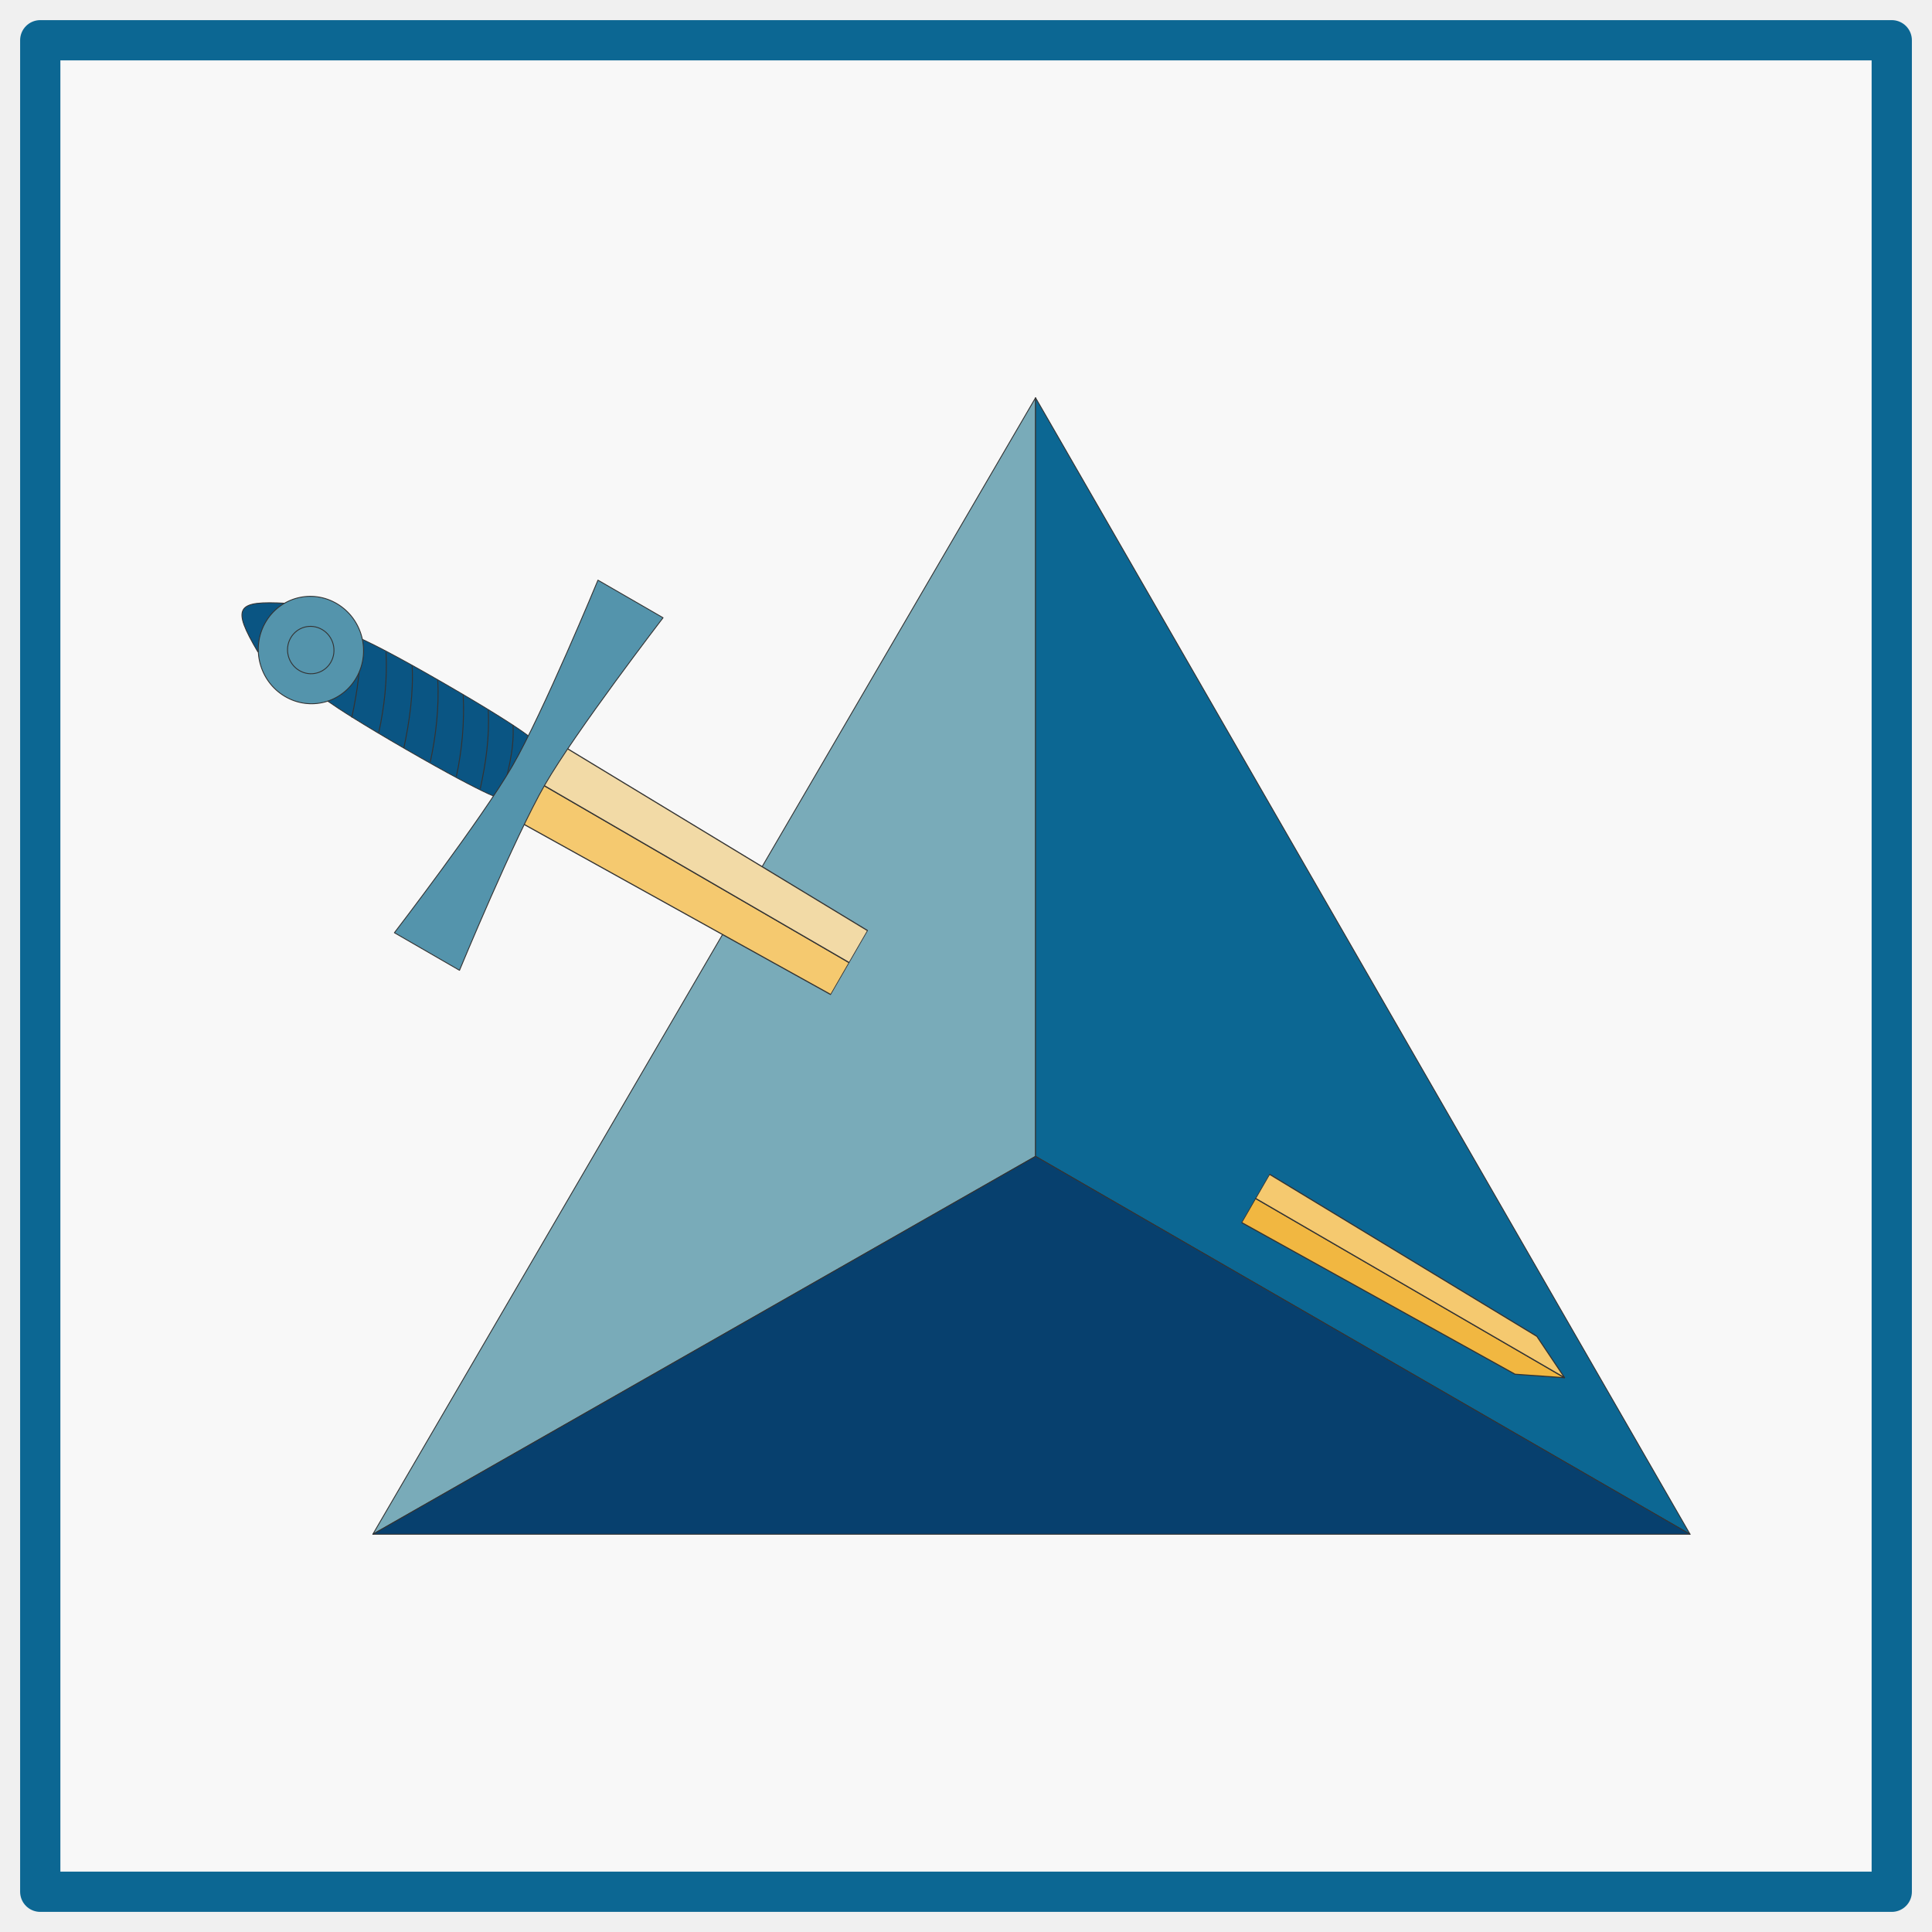
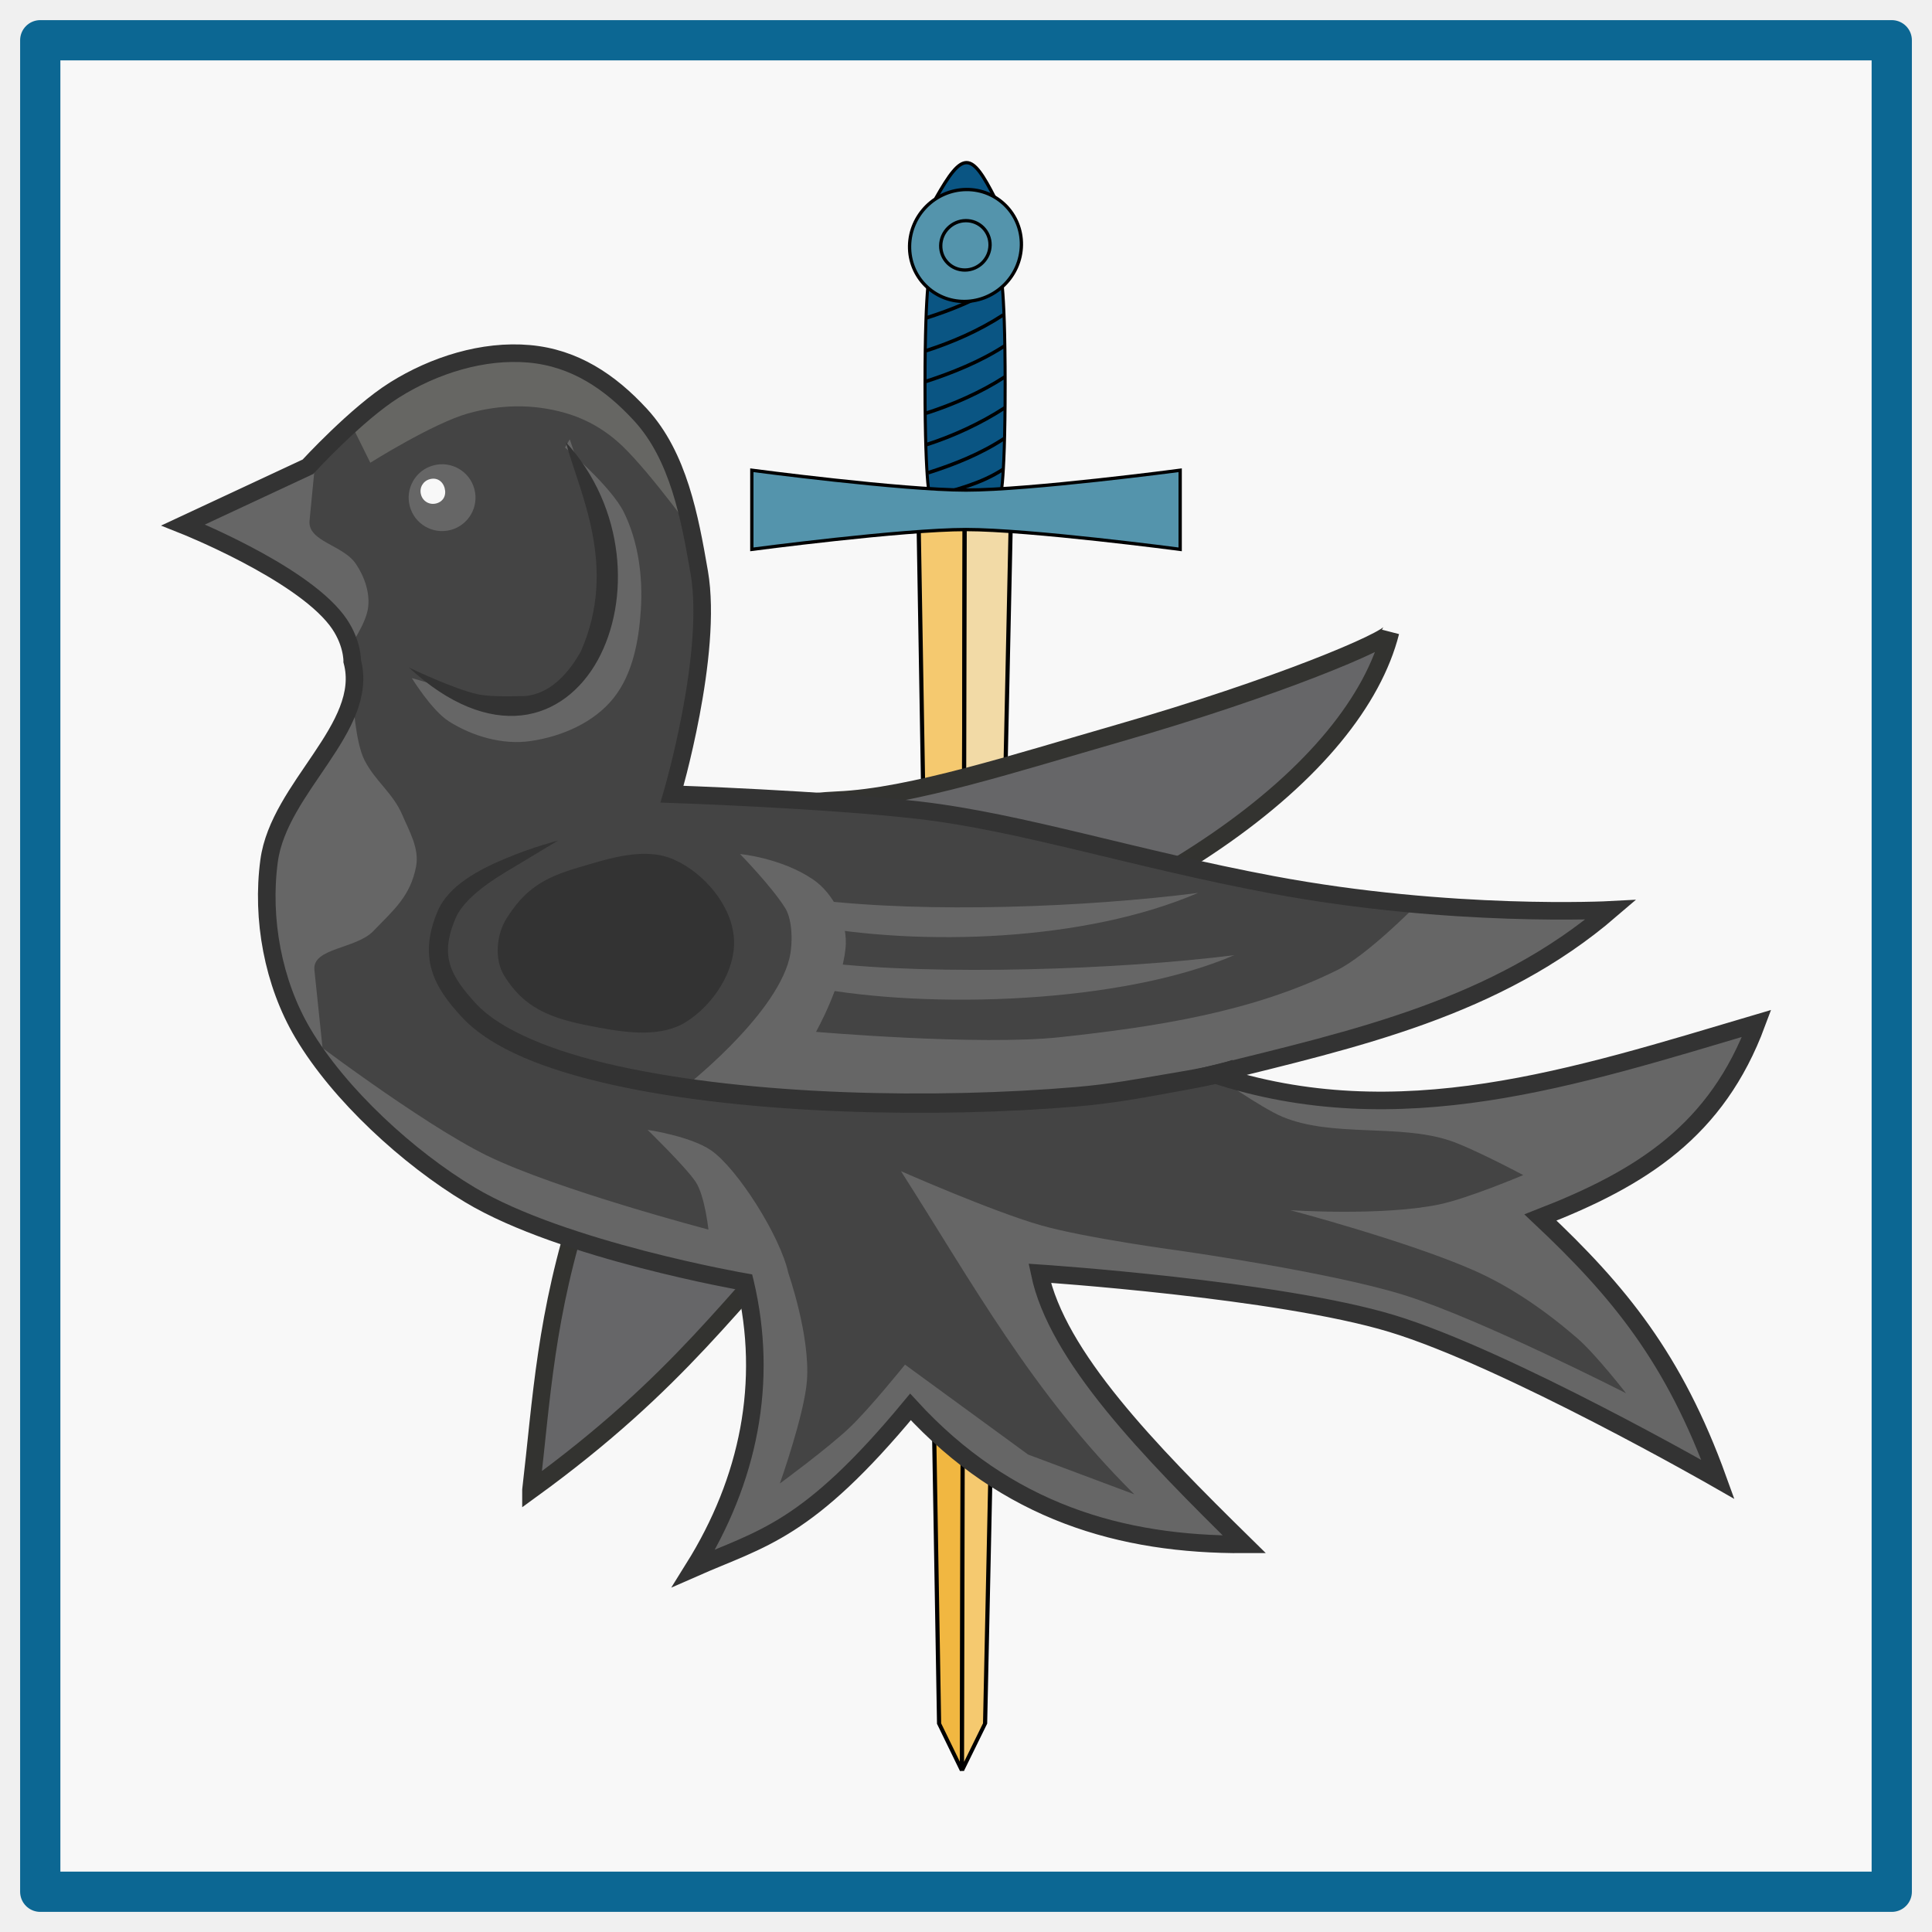
<svg xmlns="http://www.w3.org/2000/svg" width="120mm" height="120mm" viewBox="0 0 120 120" version="1.1" id="svg1">
  <defs id="defs1">
    <path id="path_63" d="m -145.707,-0.657 c 0.126,0.42 0.647,0.683 1.661,0.744 9.364,0.565 52.918,-12.931 76.927,-16.19 24.009,-3.26 44.568,-3.458 67.124,-3.367 22.556,0.091 44.205,0.652 68.213,3.912 24.008,3.26 66.121,15.887 75.837,15.646 1.193,-0.03 1.787,-0.287 1.916,-0.719" />
    <path id="path1" d="m -145.707,-0.657 c 0.126,0.42 0.647,0.683 1.661,0.744 9.364,0.565 52.918,-12.931 76.927,-16.19 24.009,-3.26 44.568,-3.458 67.124,-3.367 22.556,0.091 44.205,0.652 68.213,3.912 24.008,3.26 66.121,15.887 75.837,15.646 1.193,-0.03 1.787,-0.287 1.916,-0.719" />
+     <clipPath clipPathUnits="userSpaceOnUse" id="clipPath82">
+       <path d="M 177.835,372.264 62.283,172.121 195.711,95.087 c 143.008,-82.566 319.201,-82.566 462.209,-2e-6 1e-5,165.132 -88.097,317.719 -231.105,400.285 l -133.428,77.035 z" id="path82" style="display:inline;fill:none;fill-opacity:0;stroke:#333333;stroke-width:2.311;stroke-linecap:round;stroke-linejoin:round" />
+     </clipPath>
  </defs>
  <g id="layer1" transform="translate(-50.56684,-44.35985)">
    <rect style="display:inline;fill:#f8f8f8;fill-opacity:1;stroke:#0c6793;stroke-width:2.5;stroke-linecap:round;stroke-linejoin:round;stroke-dasharray:none;stroke-opacity:1" id="rect1" width="115" height="115" x="53.067" y="46.86" />
-     <g id="g1" transform="matrix(1.316337,0.7599878,-0.7599878,1.316337,99.29928,28.78853)" style="display:inline">
-       <g id="layer1-9" transform="matrix(0.1119052,0,0,0.1119052,-15.5719,-15.94498)" style="display:inline" mask="none">
-         <path fill="#cbcb00" d="m 334.835,782.136 2.078,-480.401 138.5,239.889 z" id="path1-3" style="fill:#79abb9;fill-opacity:1;stroke:#333333;stroke-width:0.326;stroke-linejoin:round;stroke-dasharray:none;stroke-opacity:1" />
-         <path fill="#7b7b00" d="m 475.413,541.624 -138.5,-239.889 414.48,239.901 z" id="path2-8" style="fill:#0c6793;fill-opacity:1;stroke:#333333;stroke-width:0.326;stroke-linejoin:round;stroke-dasharray:none;stroke-opacity:1" />
-         <path fill="#474700" d="M 334.835,782.136 475.413,541.624 751.393,541.636 Z" id="path3-2" style="fill:#07406e;fill-opacity:1;stroke:#333333;stroke-width:0.326;stroke-linejoin:round;stroke-dasharray:none;stroke-opacity:1" />
+     <g id="layer1-7" transform="translate(15.04096,-35.73681)">
+       <g id="layer2" transform="matrix(-0.3015507,0,0,-0.3015507,213.5686,224.7748)" clip-path="url(#clipPath82)" style="display:inline">
+         <g stroke-linecap="round" style="display:inline" id="g2" transform="translate(132.1645,68.75571)">
+           <path id="path1-7" style="opacity:1;fill:#f5c96f;fill-opacity:1;fill-rule:evenodd;stroke:#000000;stroke-width:0.47;stroke-linecap:butt;stroke-linejoin:miter;stroke-miterlimit:4;stroke-dasharray:none;stroke-dashoffset:0" d="m 371.012,524.235 4.314,-0.732 9.392,67.324 -5.118,0.851 z" transform="matrix(-1.81,0.19,0.25,1.12,808.196,-432.03)" />
+           <path id="path1505" style="opacity:1;fill:#f1b741;fill-opacity:1;fill-rule:evenodd;stroke:#000000;stroke-width:0.47;stroke-linecap:butt;stroke-linejoin:miter;stroke-miterlimit:4;stroke-dasharray:none;stroke-dashoffset:0" d="m 353.514,367.134 9.417,67.505 -3.258,0.553 -7.536,-59.179 z" transform="matrix(-1.81,0.19,0.25,1.12,808.196,-432.03)" />
+           <path id="path2-0" style="opacity:1;fill:#f2daa6;fill-opacity:1;fill-rule:evenodd;stroke:#000000;stroke-width:0.47;stroke-linecap:butt;stroke-linejoin:miter;stroke-miterlimit:4;stroke-dasharray:none;stroke-dashoffset:0" d="m 375.327,523.501 4.317,-0.732 10.194,67.207 -5.118,0.853 z" transform="matrix(-1.81,0.19,0.25,1.12,808.196,-432.027)" />
+           <path id="path1503" style="opacity:1;fill:#f5c96f;fill-opacity:1;fill-rule:evenodd;stroke:#000000;stroke-width:0.47;stroke-linecap:butt;stroke-linejoin:miter;stroke-miterlimit:4;stroke-dasharray:none;stroke-dashoffset:0" d="m 353.514,367.135 3.741,8.027 8.937,58.921 -3.261,0.553 z" transform="matrix(-1.81,0.19,0.25,1.12,808.196,-432.027)" />
+         </g>
+         <g stroke-linecap="round" id="g14-2" transform="translate(132.1645,68.75571)">
+           <g style="display:inline" id="g10">
+             <path d="m 51.801,332.339 h 24.95 c 0,0 2,2.635 2,34.931 0,32.132 -2,34.931 -2,34.931 H 51.801 c 0,0 -2,-2.724 -2,-34.931 0,-32.371 2,-34.931 2,-34.931 z" style="opacity:1;fill:#0a5583;fill-opacity:1;fill-rule:nonzero;stroke:#000000;stroke-width:1.1;stroke-linecap:butt;stroke-linejoin:miter;stroke-miterlimit:4;stroke-dasharray:none;stroke-dashoffset:0" transform="matrix(0.57,0,0,0.68,222.84,82.036)" id="path3-1" />
+             <path d="m 50.193,350.905 c 8.623,-4.716 17.901,-7.792 27.393,-10.334" style="opacity:1;fill:none;fill-rule:evenodd;stroke:#000000;stroke-width:1.1;stroke-linecap:butt;stroke-linejoin:miter;stroke-miterlimit:4;stroke-dasharray:none;stroke-dashoffset:0" transform="matrix(0.57,0,0,0.68,222.843,82.067)" id="path4-1" />
+             <path d="m 49.865,360.227 c 8.623,-4.716 18.721,-8.612 28.213,-11.154" style="opacity:1;fill:none;fill-rule:evenodd;stroke:#000000;stroke-width:1.1;stroke-linecap:butt;stroke-linejoin:miter;stroke-miterlimit:4;stroke-dasharray:none;stroke-dashoffset:0" transform="matrix(0.57,0,0,0.68,222.847,82.098)" id="path5-4" />
+             <path d="m 49.865,369.549 c 8.623,-4.716 18.885,-8.448 28.377,-10.99" style="opacity:1;fill:none;fill-rule:evenodd;stroke:#000000;stroke-width:1.1;stroke-linecap:butt;stroke-linejoin:miter;stroke-miterlimit:4;stroke-dasharray:none;stroke-dashoffset:0" transform="matrix(0.57,0,0,0.68,222.852,82.116)" id="path6-3" />
+             <path d="m 50.029,378.872 c 8.623,-4.716 19.213,-8.284 28.705,-10.826" style="opacity:1;fill:none;fill-rule:evenodd;stroke:#000000;stroke-width:1.1;stroke-linecap:butt;stroke-linejoin:miter;stroke-miterlimit:4;stroke-dasharray:none;stroke-dashoffset:0" transform="matrix(0.57,0,0,0.68,222.843,82.137)" id="path7-7" />
+             <path d="m 50.521,388.194 c 8.623,-4.716 18.393,-8.284 27.885,-10.826" style="opacity:1;fill:none;fill-rule:evenodd;stroke:#000000;stroke-width:1.1;stroke-linecap:butt;stroke-linejoin:miter;stroke-miterlimit:4;stroke-dasharray:none;stroke-dashoffset:0" transform="matrix(0.57,0,0,0.68,222.848,82.17)" id="path8-4" />
+             <path d="m 51.177,397.516 c 8.623,-4.716 17.901,-7.792 27.393,-10.334" style="opacity:1;fill:none;fill-rule:evenodd;stroke:#000000;stroke-width:1.1;stroke-linecap:butt;stroke-linejoin:miter;stroke-miterlimit:4;stroke-dasharray:none;stroke-dashoffset:0" transform="matrix(0.57,0,0,0.68,222.844,82.202)" id="path9-4" />
+             <path d="m 50.344,341.751 c 8.623,-4.716 17.103,-6.085 26.595,-8.627" style="opacity:1;fill:none;fill-rule:evenodd;stroke:#000000;stroke-width:1.1;stroke-linecap:butt;stroke-linejoin:miter;stroke-miterlimit:4;stroke-dasharray:none;stroke-dashoffset:0" transform="matrix(0.57,0,0,0.68,222.835,82.04)" id="path10-3" />
+           </g>
+           <path d="m -0.595,317.397 c 0,0 45.41,6 64.871,6 19.461,0 64.871,-6 64.871,-6 v 23.96 c 0,0 -45.41,-6 -64.871,-6 -19.461,0 -64.871,6 -64.871,6 z" style="opacity:1;fill:#5494ac;fill-opacity:1;fill-rule:nonzero;stroke:#000000;stroke-width:1;stroke-linecap:butt;stroke-linejoin:miter;stroke-miterlimit:4;stroke-dasharray:none;stroke-dashoffset:0" transform="matrix(0.68,0,0,0.68,215.58,82.042)" id="path11-0" />
+           <path d="m 55.289,423.388 c 7.243,14.329 9.747,14.568 17.974,0" style="opacity:1;fill:#0a5583;fill-opacity:1;fill-rule:evenodd;stroke:#000000;stroke-width:1;stroke-linecap:butt;stroke-linejoin:miter;stroke-miterlimit:4;stroke-dasharray:none;stroke-dashoffset:0" transform="matrix(0.68,0,0,0.68,215.7,82.25)" id="path12-7" />
+           <path d="m 89.928,413.366 c -0.14,9.363 7.329,16.888 16.684,16.809 9.354,-0.079 17.051,-7.734 17.191,-17.096 0.14,-9.363 -7.329,-16.888 -16.684,-16.809 -9.354,0.079 -17.051,7.734 -17.191,17.096 z" style="opacity:1;fill:#5494ac;fill-opacity:1;fill-rule:evenodd;stroke:#000000;stroke-width:1;stroke-linecap:butt;stroke-linejoin:miter;stroke-miterlimit:4;stroke-dasharray:none;stroke-dashoffset:0" transform="matrix(0.68,0,0,0.68,186.725,79.47)" id="path13-9" />
+           <path d="m 99.393,413.285 c -0.062,4.13 3.234,7.45 7.36,7.415 4.127,-0.035 7.522,-3.412 7.584,-7.542 0.062,-4.13 -3.233,-7.45 -7.36,-7.415 -4.127,0.035 -7.522,3.412 -7.584,7.542 z" style="opacity:1;fill:#5494ac;fill-opacity:1;fill-rule:evenodd;stroke:#000000;stroke-width:1;stroke-linecap:butt;stroke-linejoin:miter;stroke-miterlimit:4;stroke-dasharray:none;stroke-dashoffset:0" transform="matrix(0.68,0,0,0.68,186.745,79.5)" id="path14-9" />
+         </g>
      </g>
-       <g id="layer2" transform="matrix(-0.09428341,0.1633036,-0.1633036,-0.09428341,118.1151,-0.2390059)">
-         <g stroke-linecap="round" style="display:inline;stroke:#333333;stroke-width:0.193;stroke-linejoin:round;stroke-dasharray:none;stroke-opacity:1" id="g2" transform="rotate(-30,498.8576,-58.15729)">
-           <path id="path1-7" style="opacity:1;fill:#f5c96f;fill-opacity:1;fill-rule:evenodd;stroke:#333333;stroke-width:0.134;stroke-linecap:butt;stroke-linejoin:round;stroke-miterlimit:4;stroke-dasharray:none;stroke-dashoffset:0;stroke-opacity:1" d="m 371.012,524.235 4.314,-0.732 9.392,67.324 -5.118,0.851 z" transform="matrix(-1.81,0.19,0.25,1.12,808.196,-432.03)" />
-           <path id="path1505" style="opacity:1;fill:#f1b741;fill-opacity:1;fill-rule:evenodd;stroke:#333333;stroke-width:0.134;stroke-linecap:butt;stroke-linejoin:round;stroke-miterlimit:4;stroke-dasharray:none;stroke-dashoffset:0;stroke-opacity:1" d="m 353.514,367.134 9.417,67.505 -3.258,0.553 -7.536,-59.179 z" transform="matrix(-1.81,0.19,0.25,1.12,808.196,-432.03)" />
-           <path id="path2-0" style="opacity:1;fill:#f2daa6;fill-opacity:1;fill-rule:evenodd;stroke:#333333;stroke-width:0.134;stroke-linecap:butt;stroke-linejoin:round;stroke-miterlimit:4;stroke-dasharray:none;stroke-dashoffset:0;stroke-opacity:1" d="m 375.327,523.501 4.317,-0.732 10.194,67.207 -5.118,0.853 z" transform="matrix(-1.81,0.19,0.25,1.12,808.196,-432.027)" />
-           <path id="path1503" style="opacity:1;fill:#f5c96f;fill-opacity:1;fill-rule:evenodd;stroke:#333333;stroke-width:0.134;stroke-linecap:butt;stroke-linejoin:round;stroke-miterlimit:4;stroke-dasharray:none;stroke-dashoffset:0;stroke-opacity:1" d="m 353.514,367.135 3.741,8.027 8.937,58.921 -3.261,0.553 z" transform="matrix(-1.81,0.19,0.25,1.12,808.196,-432.027)" />
-         </g>
-         <g stroke-linecap="round" id="g14-2" transform="rotate(-30,498.8576,-58.15729)" style="stroke:#333333;stroke-width:0.193;stroke-linejoin:round;stroke-dasharray:none;stroke-opacity:1">
-           <g style="display:inline;stroke:#333333;stroke-width:0.193;stroke-linejoin:round;stroke-dasharray:none;stroke-opacity:1" id="g10">
-             <path d="m 51.801,332.339 h 24.95 c 0,0 2,2.635 2,34.931 0,32.132 -2,34.931 -2,34.931 H 51.801 c 0,0 -2,-2.724 -2,-34.931 0,-32.371 2,-34.931 2,-34.931 z" style="opacity:1;fill:#0a5583;fill-opacity:1;fill-rule:nonzero;stroke:#333333;stroke-width:0.311;stroke-linecap:butt;stroke-linejoin:round;stroke-miterlimit:4;stroke-dasharray:none;stroke-dashoffset:0;stroke-opacity:1" transform="matrix(0.57,0,0,0.68,222.84,82.036)" id="path3-1" />
-             <path d="m 50.193,350.905 c 8.623,-4.716 17.901,-7.792 27.393,-10.334" style="opacity:1;fill:none;fill-rule:evenodd;stroke:#333333;stroke-width:0.311;stroke-linecap:butt;stroke-linejoin:round;stroke-miterlimit:4;stroke-dasharray:none;stroke-dashoffset:0;stroke-opacity:1" transform="matrix(0.57,0,0,0.68,222.843,82.067)" id="path4-1" />
-             <path d="m 49.865,360.227 c 8.623,-4.716 18.721,-8.612 28.213,-11.154" style="opacity:1;fill:none;fill-rule:evenodd;stroke:#333333;stroke-width:0.311;stroke-linecap:butt;stroke-linejoin:round;stroke-miterlimit:4;stroke-dasharray:none;stroke-dashoffset:0;stroke-opacity:1" transform="matrix(0.57,0,0,0.68,222.847,82.098)" id="path5-4" />
-             <path d="m 49.865,369.549 c 8.623,-4.716 18.885,-8.448 28.377,-10.99" style="opacity:1;fill:none;fill-rule:evenodd;stroke:#333333;stroke-width:0.311;stroke-linecap:butt;stroke-linejoin:round;stroke-miterlimit:4;stroke-dasharray:none;stroke-dashoffset:0;stroke-opacity:1" transform="matrix(0.57,0,0,0.68,222.852,82.116)" id="path6-3" />
-             <path d="m 50.029,378.872 c 8.623,-4.716 19.213,-8.284 28.705,-10.826" style="opacity:1;fill:none;fill-rule:evenodd;stroke:#333333;stroke-width:0.311;stroke-linecap:butt;stroke-linejoin:round;stroke-miterlimit:4;stroke-dasharray:none;stroke-dashoffset:0;stroke-opacity:1" transform="matrix(0.57,0,0,0.68,222.843,82.137)" id="path7-7" />
-             <path d="m 50.521,388.194 c 8.623,-4.716 18.393,-8.284 27.885,-10.826" style="opacity:1;fill:none;fill-rule:evenodd;stroke:#333333;stroke-width:0.311;stroke-linecap:butt;stroke-linejoin:round;stroke-miterlimit:4;stroke-dasharray:none;stroke-dashoffset:0;stroke-opacity:1" transform="matrix(0.57,0,0,0.68,222.848,82.17)" id="path8-4" />
-             <path d="m 51.177,397.516 c 8.623,-4.716 17.901,-7.792 27.393,-10.334" style="opacity:1;fill:none;fill-rule:evenodd;stroke:#333333;stroke-width:0.311;stroke-linecap:butt;stroke-linejoin:round;stroke-miterlimit:4;stroke-dasharray:none;stroke-dashoffset:0;stroke-opacity:1" transform="matrix(0.57,0,0,0.68,222.844,82.202)" id="path9-4" />
-             <path d="m 50.344,341.751 c 8.623,-4.716 17.103,-6.085 26.595,-8.627" style="opacity:1;fill:none;fill-rule:evenodd;stroke:#333333;stroke-width:0.311;stroke-linecap:butt;stroke-linejoin:round;stroke-miterlimit:4;stroke-dasharray:none;stroke-dashoffset:0;stroke-opacity:1" transform="matrix(0.57,0,0,0.68,222.835,82.04)" id="path10-3" />
-           </g>
-           <path d="m -0.595,317.397 c 0,0 45.41,6 64.871,6 19.461,0 64.871,-6 64.871,-6 v 23.96 c 0,0 -45.41,-6 -64.871,-6 -19.461,0 -64.871,6 -64.871,6 z" style="opacity:1;fill:#5494ac;fill-opacity:1;fill-rule:nonzero;stroke:#333333;stroke-width:0.284;stroke-linecap:butt;stroke-linejoin:round;stroke-miterlimit:4;stroke-dasharray:none;stroke-dashoffset:0;stroke-opacity:1" transform="matrix(0.68,0,0,0.68,215.58,82.042)" id="path11-0" />
-           <path d="m 55.289,423.388 c 7.243,14.329 9.747,14.568 17.974,0" style="opacity:1;fill:#0a5583;fill-opacity:1;fill-rule:evenodd;stroke:#333333;stroke-width:0.284;stroke-linecap:butt;stroke-linejoin:round;stroke-miterlimit:4;stroke-dasharray:none;stroke-dashoffset:0;stroke-opacity:1" transform="matrix(0.68,0,0,0.68,215.7,82.25)" id="path12-7" />
-           <path d="m 89.928,413.366 c -0.14,9.363 7.329,16.888 16.684,16.809 9.354,-0.079 17.051,-7.734 17.191,-17.096 0.14,-9.363 -7.329,-16.888 -16.684,-16.809 -9.354,0.079 -17.051,7.734 -17.191,17.096 z" style="opacity:1;fill:#5494ac;fill-opacity:1;fill-rule:evenodd;stroke:#333333;stroke-width:0.284;stroke-linecap:butt;stroke-linejoin:round;stroke-miterlimit:4;stroke-dasharray:none;stroke-dashoffset:0;stroke-opacity:1" transform="matrix(0.68,0,0,0.68,186.725,79.47)" id="path13-9" />
-           <path d="m 99.393,413.285 c -0.062,4.13 3.234,7.45 7.36,7.415 4.127,-0.035 7.522,-3.412 7.584,-7.542 0.062,-4.13 -3.233,-7.45 -7.36,-7.415 -4.127,0.035 -7.522,3.412 -7.584,7.542 z" style="opacity:1;fill:#5494ac;fill-opacity:1;fill-rule:evenodd;stroke:#333333;stroke-width:0.284;stroke-linecap:butt;stroke-linejoin:round;stroke-miterlimit:4;stroke-dasharray:none;stroke-dashoffset:0;stroke-opacity:1" transform="matrix(0.68,0,0,0.68,186.745,79.5)" id="path14-9" />
+       <g id="g25077" transform="matrix(0.8024789,-0.2150236,0.2150231,0.8024772,-63.16409,616.9898)" style="display:inline;stroke-width:0.918">
+         <path style="display:inline;fill:#666668;fill-opacity:1;stroke:#333330;stroke-width:0.572;stroke-opacity:1" d="m 235.889,165.111 c 4.888,-3.546 6.567,-6.232 9.528,-9.261 l -0.485,-6.253 c 11.285,-2.89 17.826,-7.974 18.955,-12.436 -0.073,0.276 -3.658,1.804 -8.85,3.298 -3.367,0.969 -6.776,2.079 -9.156,2.181 -4.281,0.185 -12.856,2.898 -12.856,2.898 l 4.556,10.139 c -1.229,3.734 -1.345,6.482 -1.692,9.433 z" id="path25095" transform="matrix(2.217009,0.5940471,-0.5940458,2.217014,-133.3672,-981.7885)" />
+         <path id="path24912" d="m 310.996,-486.48 c 0,0 -12.551,-5.812 -18.174,-11.62 -3.718,-3.84 -7.498,-9.749 -8.938,-14.897 -1.18,-4.218 -0.792,-9.067 0.894,-13.109 2.14,-5.131 9.534,-7.681 9.534,-12.812 0,0 0.76,-1.442 0,-3.277 -1.774,-4.282 -9.236,-9.832 -9.236,-9.832 l 10.13,-1.788 c 0,0 4.534,-2.886 7.746,-3.873 3.323,-1.021 7.164,-1.196 10.428,0 3.176,1.163 5.285,3.557 6.853,6.555 1.941,3.713 1.571,8.341 1.192,12.514 -0.56,6.168 -6.257,15.493 -6.257,15.493 0,0 11.009,3.352 17.579,5.959 7.111,2.822 14.527,7.642 24.003,12.189 12.31,5.906 23.965,8.369 23.965,8.369 -10.151,4.884 -20.948,4.377 -31.88,4.171 12.217,8.034 26.072,7.221 40.222,6.853 -4.946,6.957 -11.262,8.943 -19.366,9.832 4.234,6.846 6.933,12.76 7.746,22.346 0,0 -12.897,-12.824 -20.558,-17.579 -7.523,-4.669 -24.431,-10.428 -24.431,-10.428 -0.348,6.334 4.423,14.863 9.534,23.537 -8.887,-2.337 -16.525,-6.922 -21.452,-16.387 -9.886,7.016 -13.245,6.597 -18.77,7.449 5.666,-5.291 9.015,-11.974 9.236,-19.664 z" fill="#fee46e" style="fill:#444444;fill-opacity:1;stroke-width:1.314" />
+         <path id="path24963" d="m 313.808,-500.452 9.882,3.408 9.712,2.897 16.868,1.874 13.631,-0.17 11.416,-1.874 4.941,-2.215 -13.631,-4.089 c 0,0 -4.374,2.573 -6.815,3.067 -6.961,1.407 -14.281,0.576 -21.298,-0.511 -6.021,-0.933 -17.55,-5.112 -17.55,-5.112 0,0 2.72,-2.768 3.748,-5.452 0.681,-1.779 0.226,-4.184 -1.022,-5.623 -1.883,-2.171 -4.771,-3.237 -4.771,-3.237 0,0 1.651,2.934 2.215,4.771 0.317,1.032 -0.156,2.806 -0.682,3.748 -2.211,3.964 -10.223,7.327 -10.223,7.327 z" fill="#e4c900" style="fill:#666666;fill-opacity:1;stroke-width:1.314" />
+         <path id="path24914" d="m 306.038,-521.983 c 0,0 -1.899,-0.023 -4.069,0.268 -2.17,0.291 -4.697,0.845 -5.992,2.504 -1.107,1.418 -1.591,2.764 -1.565,4.114 0.026,1.35 0.536,2.617 1.252,3.98 1.518,2.889 5.065,5.482 9.659,7.87 4.594,2.388 10.279,4.553 16.098,6.35 5.819,1.797 11.777,3.236 16.948,4.159 2.629,0.469 4.705,0.627 6.805,0.801 2.029,0.168 4.104,0.362 5.448,0.228 l -0.134,-1.386 c -1.233,0.123 -3.291,-0.091 -5.352,-0.283 -2.001,-0.186 -3.983,-0.342 -6.498,-0.79 -5.105,-0.911 -11.053,-2.335 -16.814,-4.114 -5.76,-1.779 -11.35,-3.932 -15.83,-6.26 -4.479,-2.328 -7.791,-4.88 -9.033,-7.244 -0.674,-1.283 -1.099,-2.356 -1.118,-3.354 -0.019,-0.998 0.329,-1.98 1.297,-3.22 0.778,-0.996 2.469,-1.774 4.446,-2.343 z" fill="#806600" style="fill:#333333;fill-opacity:1;stroke-width:1.314" />
+         <path id="path25028" d="m 298.624,-536.544 c 0,0 0.808,2.72 1.836,3.839 1.415,1.54 3.431,2.757 5.508,3.004 2.345,0.279 4.943,-0.1 6.843,-1.502 1.85,-1.366 2.936,-3.663 3.672,-5.842 0.787,-2.329 1.137,-4.931 0.668,-7.344 -0.418,-2.149 -3.004,-5.842 -3.004,-5.842 l 0.501,-0.501 0.501,7.344 -1.168,6.175 -2.67,3.505 -3.505,1.168 -3.672,-0.668 z" fill="#e4c900" style="fill:#666666;fill-opacity:1;stroke-width:1.314" />
+         <path id="path24916" d="m 314.311,-550.602 c 10e-4,3.906 1.377,9.975 -2.951,15.383 -1.515,1.578 -3.438,2.646 -5.321,2.057 0,0 -2.005,-0.453 -2.913,-0.911 -1.662,-0.838 -4.51,-3.292 -4.51,-3.292 2.209,3.489 4.728,5.253 7.199,5.634 2.471,0.382 4.817,-0.675 6.573,-2.504 3.512,-3.657 4.991,-10.437 1.923,-16.366 z" fill="#806600" style="fill:#333333;fill-opacity:1;stroke-width:1.314" />
+         <path id="path24912-9-3" d="m 283.883,-512.997 c 1.44,5.148 5.22,11.057 8.938,14.897 5.624,5.808 18.174,11.62 18.174,11.62 -0.221,7.691 -3.571,14.373 -9.236,19.664 5.526,-0.851 8.885,-0.432 18.77,-7.449 4.927,9.465 12.565,14.05 21.452,16.387 -5.111,-8.674 -9.883,-17.203 -9.534,-23.537 0,0 16.908,5.759 24.431,10.428 7.661,4.754 20.558,17.579 20.558,17.579 -0.814,-9.585 -3.513,-15.499 -7.746,-22.346 8.104,-0.889 14.42,-2.875 19.366,-9.832 -14.15,0.369 -28.005,1.181 -40.222,-6.853 0,0 2.784,3.346 4.166,4.417 3.172,2.459 8.22,2.743 11.585,4.93 1.511,0.982 4.683,3.944 4.683,3.944 0,0 -4.435,0.622 -6.655,0.493 -4.344,-0.252 -10.846,-2.465 -10.846,-2.465 0,0 7.891,4.524 12.078,7.888 2.404,1.932 4.43,4.35 6.162,6.902 1.032,1.52 2.465,4.93 2.465,4.93 0,0 -8.977,-8.1 -14.05,-11.339 -4.863,-3.104 -15.529,-7.641 -15.529,-7.641 0,0 -6.397,-2.671 -9.367,-4.437 -3.235,-1.923 -9.12,-6.655 -9.12,-6.655 2.941,9.285 5.178,18.569 10.599,27.854 l -6.902,-4.93 -7.148,-8.874 c 0,0 -3.358,2.454 -5.176,3.451 -1.968,1.078 -6.162,2.711 -6.162,2.711 0,0 3.108,-4.513 3.944,-6.902 1.113,-3.184 0.739,-8.134 0.739,-8.134 0.138,-2.83 -1.667,-8.547 -3.204,-10.353 -1.217,-1.429 -4.19,-2.711 -4.19,-2.711 0,0 2.031,3.408 2.465,4.683 0.397,1.167 0,3.697 0,3.697 0,0 -10.159,-5.799 -14.543,-9.613 -4.16,-3.619 -10.945,-12.404 -10.945,-12.404 z" fill="#e4c900" style="fill:#666666;fill-opacity:1;stroke-width:1.314" />
+         <path id="path25026" d="m 295.786,-553.902 -1.502,4.006 c -0.553,1.474 1.944,2.397 2.504,4.006 0.384,1.103 0.483,2.441 0,3.505 -0.489,1.077 -2.003,2.337 -2.003,2.337 l -1.001,-3.672 -8.512,-8.679 6.175,-0.668 z" fill="#e4c900" style="fill:#666666;fill-opacity:1;stroke-width:1.314" />
+         <path id="path25030" d="m 293.95,-536.043 c 0,0 -0.646,3.033 -0.334,4.506 0.367,1.729 1.417,2.924 1.669,4.673 0.195,1.35 0.595,2.779 0,4.006 -0.982,2.025 -2.41,2.68 -4.339,3.839 -1.609,0.966 -4.744,0.017 -5.007,1.669 l -1.168,7.344 -1.502,-6.509 v -6.009 l 2.337,-5.675 z" fill="#fff2ac" style="fill:#666666;fill-opacity:1;stroke-width:1.314" />
+         <path id="path25032" d="m 299.124,-556.238 0.668,3.338 c 0,0 5.284,-1.634 8.011,-1.669 2.488,-0.032 4.877,0.556 7.01,1.836 1.46,0.876 2.621,2.049 3.505,3.505 1.551,2.554 3.672,8.178 3.672,8.178 l -0.334,-7.678 -4.339,-7.01 -8.011,-3.171 -6.009,0.835 z" fill="#fff2ac" style="fill:#666663;fill-opacity:1;stroke-width:1.314" />
+         <path id="path24912-9" d="m 310.996,-486.48 c 0,0 -12.551,-5.812 -18.174,-11.62 -3.718,-3.84 -7.498,-9.749 -8.938,-14.897 -1.18,-4.218 -0.792,-9.067 0.894,-13.109 2.14,-5.131 9.868,-7.681 9.868,-12.812 0,0 0.426,-1.442 -0.334,-3.277 -1.774,-4.282 -9.236,-9.832 -9.236,-9.832 l 10.13,-1.788 c 0,0 4.534,-2.886 7.746,-3.873 3.323,-1.021 7.164,-1.196 10.428,0 3.176,1.163 5.285,3.557 6.853,6.555 1.941,3.713 1.571,8.341 1.192,12.514 -0.56,6.168 -6.257,15.493 -6.257,15.493 0,0 11.009,3.352 17.579,5.959 7.111,2.822 14.527,7.642 24.003,12.189 12.31,5.906 23.965,8.369 23.965,8.369 -10.151,4.884 -20.948,4.377 -31.88,4.171 12.217,8.034 26.072,7.221 40.222,6.853 -4.946,6.957 -11.262,8.943 -19.366,9.832 4.234,6.846 6.933,12.76 7.746,22.346 0,0 -12.897,-12.824 -20.558,-17.579 -7.523,-4.669 -24.431,-10.428 -24.431,-10.428 -0.348,6.334 4.423,14.863 9.534,23.537 -8.887,-2.337 -16.525,-6.922 -21.452,-16.387 -9.886,7.016 -13.245,6.597 -18.77,7.449 5.666,-5.291 9.015,-11.974 9.236,-19.664 z" style="fill:none;stroke:#333333;stroke-width:1.314;stroke-opacity:1" />
+         <path id="path24965" d="m 321.491,-506.501 c 8.087,3.919 22.14,7.2 31.165,5.879 -8.428,-1.144 -21.953,-4.274 -29.801,-7.413 z" fill="#e4c900" style="fill:#666666;fill-opacity:1;stroke-width:1.314" />
+         <path id="path24965-6" d="m 322.123,-511.182 c 8.087,3.919 20.089,6.685 29.114,5.364 -8.428,-1.144 -19.902,-3.758 -27.751,-6.898 z" fill="#e4c900" style="fill:#666666;fill-opacity:1;stroke-width:1.314" />
+         <path id="path25024" d="m 314.043,-518.365 c 1.923,1.556 3.29,4.448 2.8,6.873 -0.475,2.353 -2.794,4.396 -5.091,5.091 -2.071,0.627 -4.411,-0.343 -6.364,-1.273 -2.884,-1.373 -4.947,-2.538 -5.855,-5.601 -0.404,-1.364 0.231,-3.105 1.273,-4.073 1.915,-1.779 3.497,-2.222 6.11,-2.291 2.413,-0.063 5.252,-0.245 7.128,1.273 z" fill="#fff2ac" style="fill:#333333;fill-opacity:1;stroke-width:1.314" />
+         <g id="g25073" transform="matrix(1.430945,0,0,1.430945,-121.7601,240.976)">
+           <circle fill="#554400" id="path25034" transform="translate(-319.6783,-787.5897)" cx="617.425" cy="235.532" r="1.746" style="fill:#666666;fill-opacity:1" />
+           <path fill="#ffffff" id="path25071" d="m 617.438,234.875 c -0.37,0 -0.656,0.287 -0.656,0.656 0,0.37 0.287,0.656 0.656,0.656 0.37,0 0.625,-0.263 0.625,-0.656 0,-0.393 -0.255,-0.656 -0.625,-0.656 z" transform="translate(-320.0579,-788.0326)" style="fill:#f8f8f8;fill-opacity:1" />
        </g>
      </g>
    </g>
  </g>
</svg>
